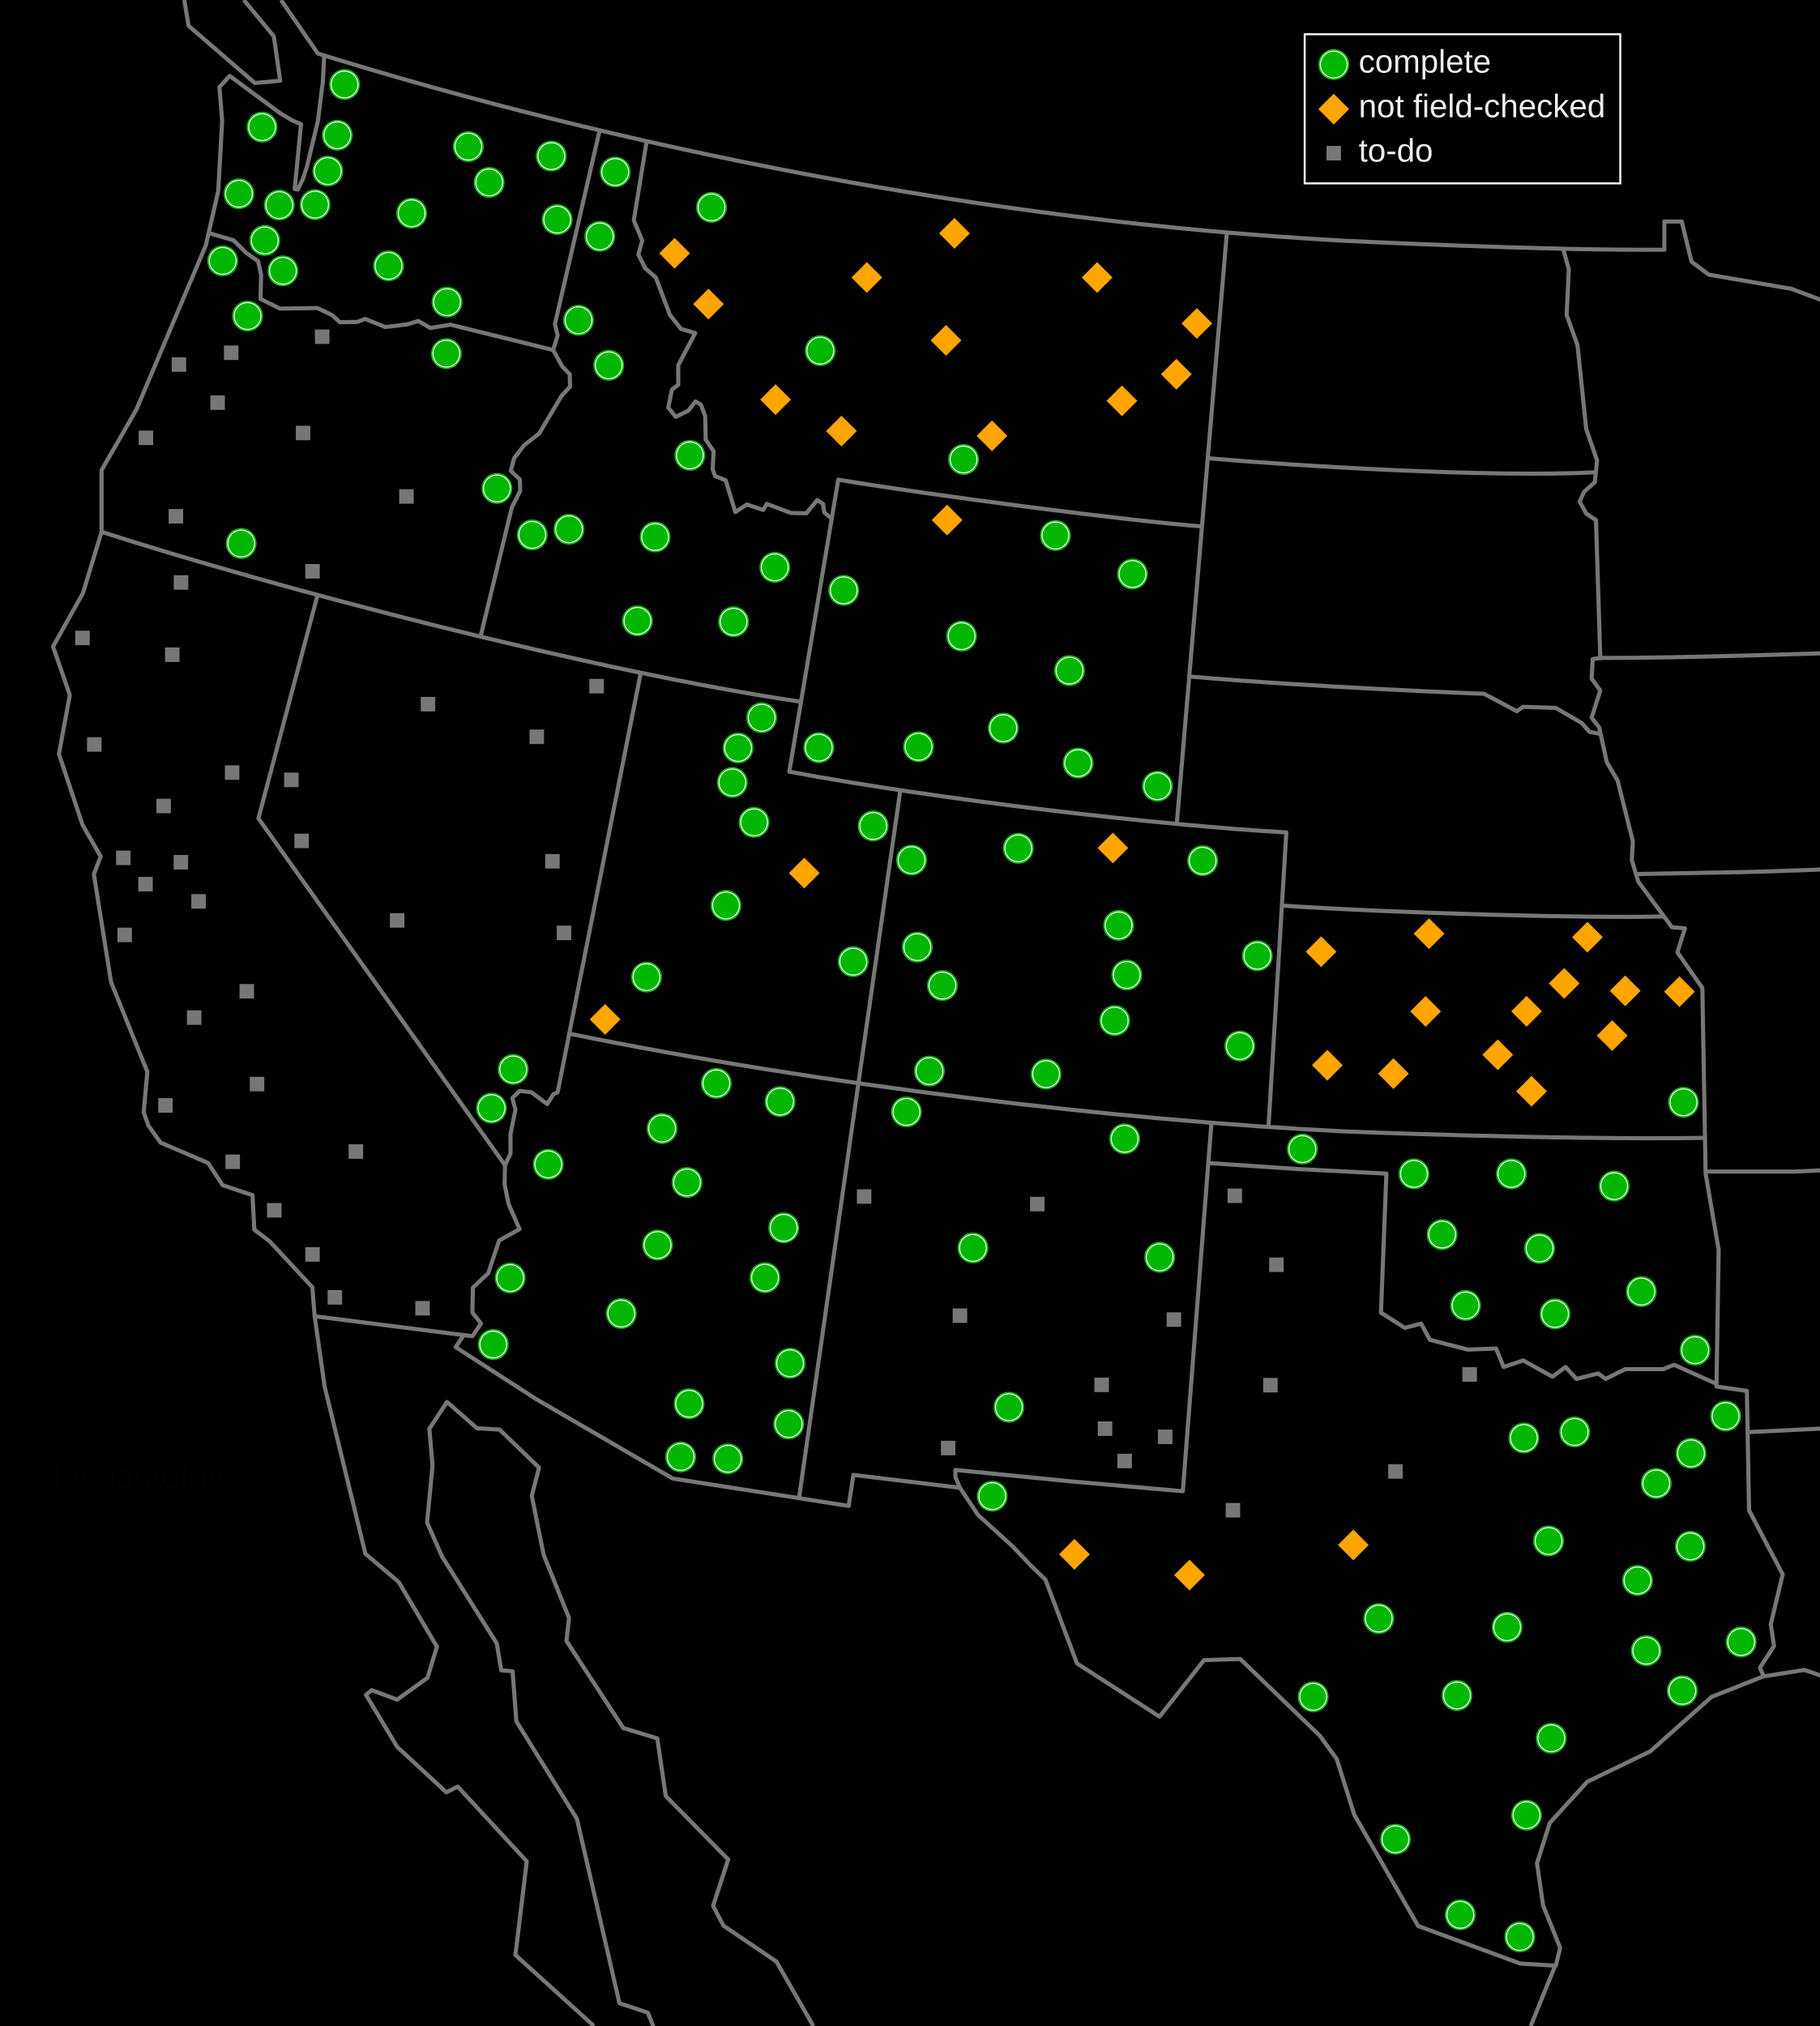
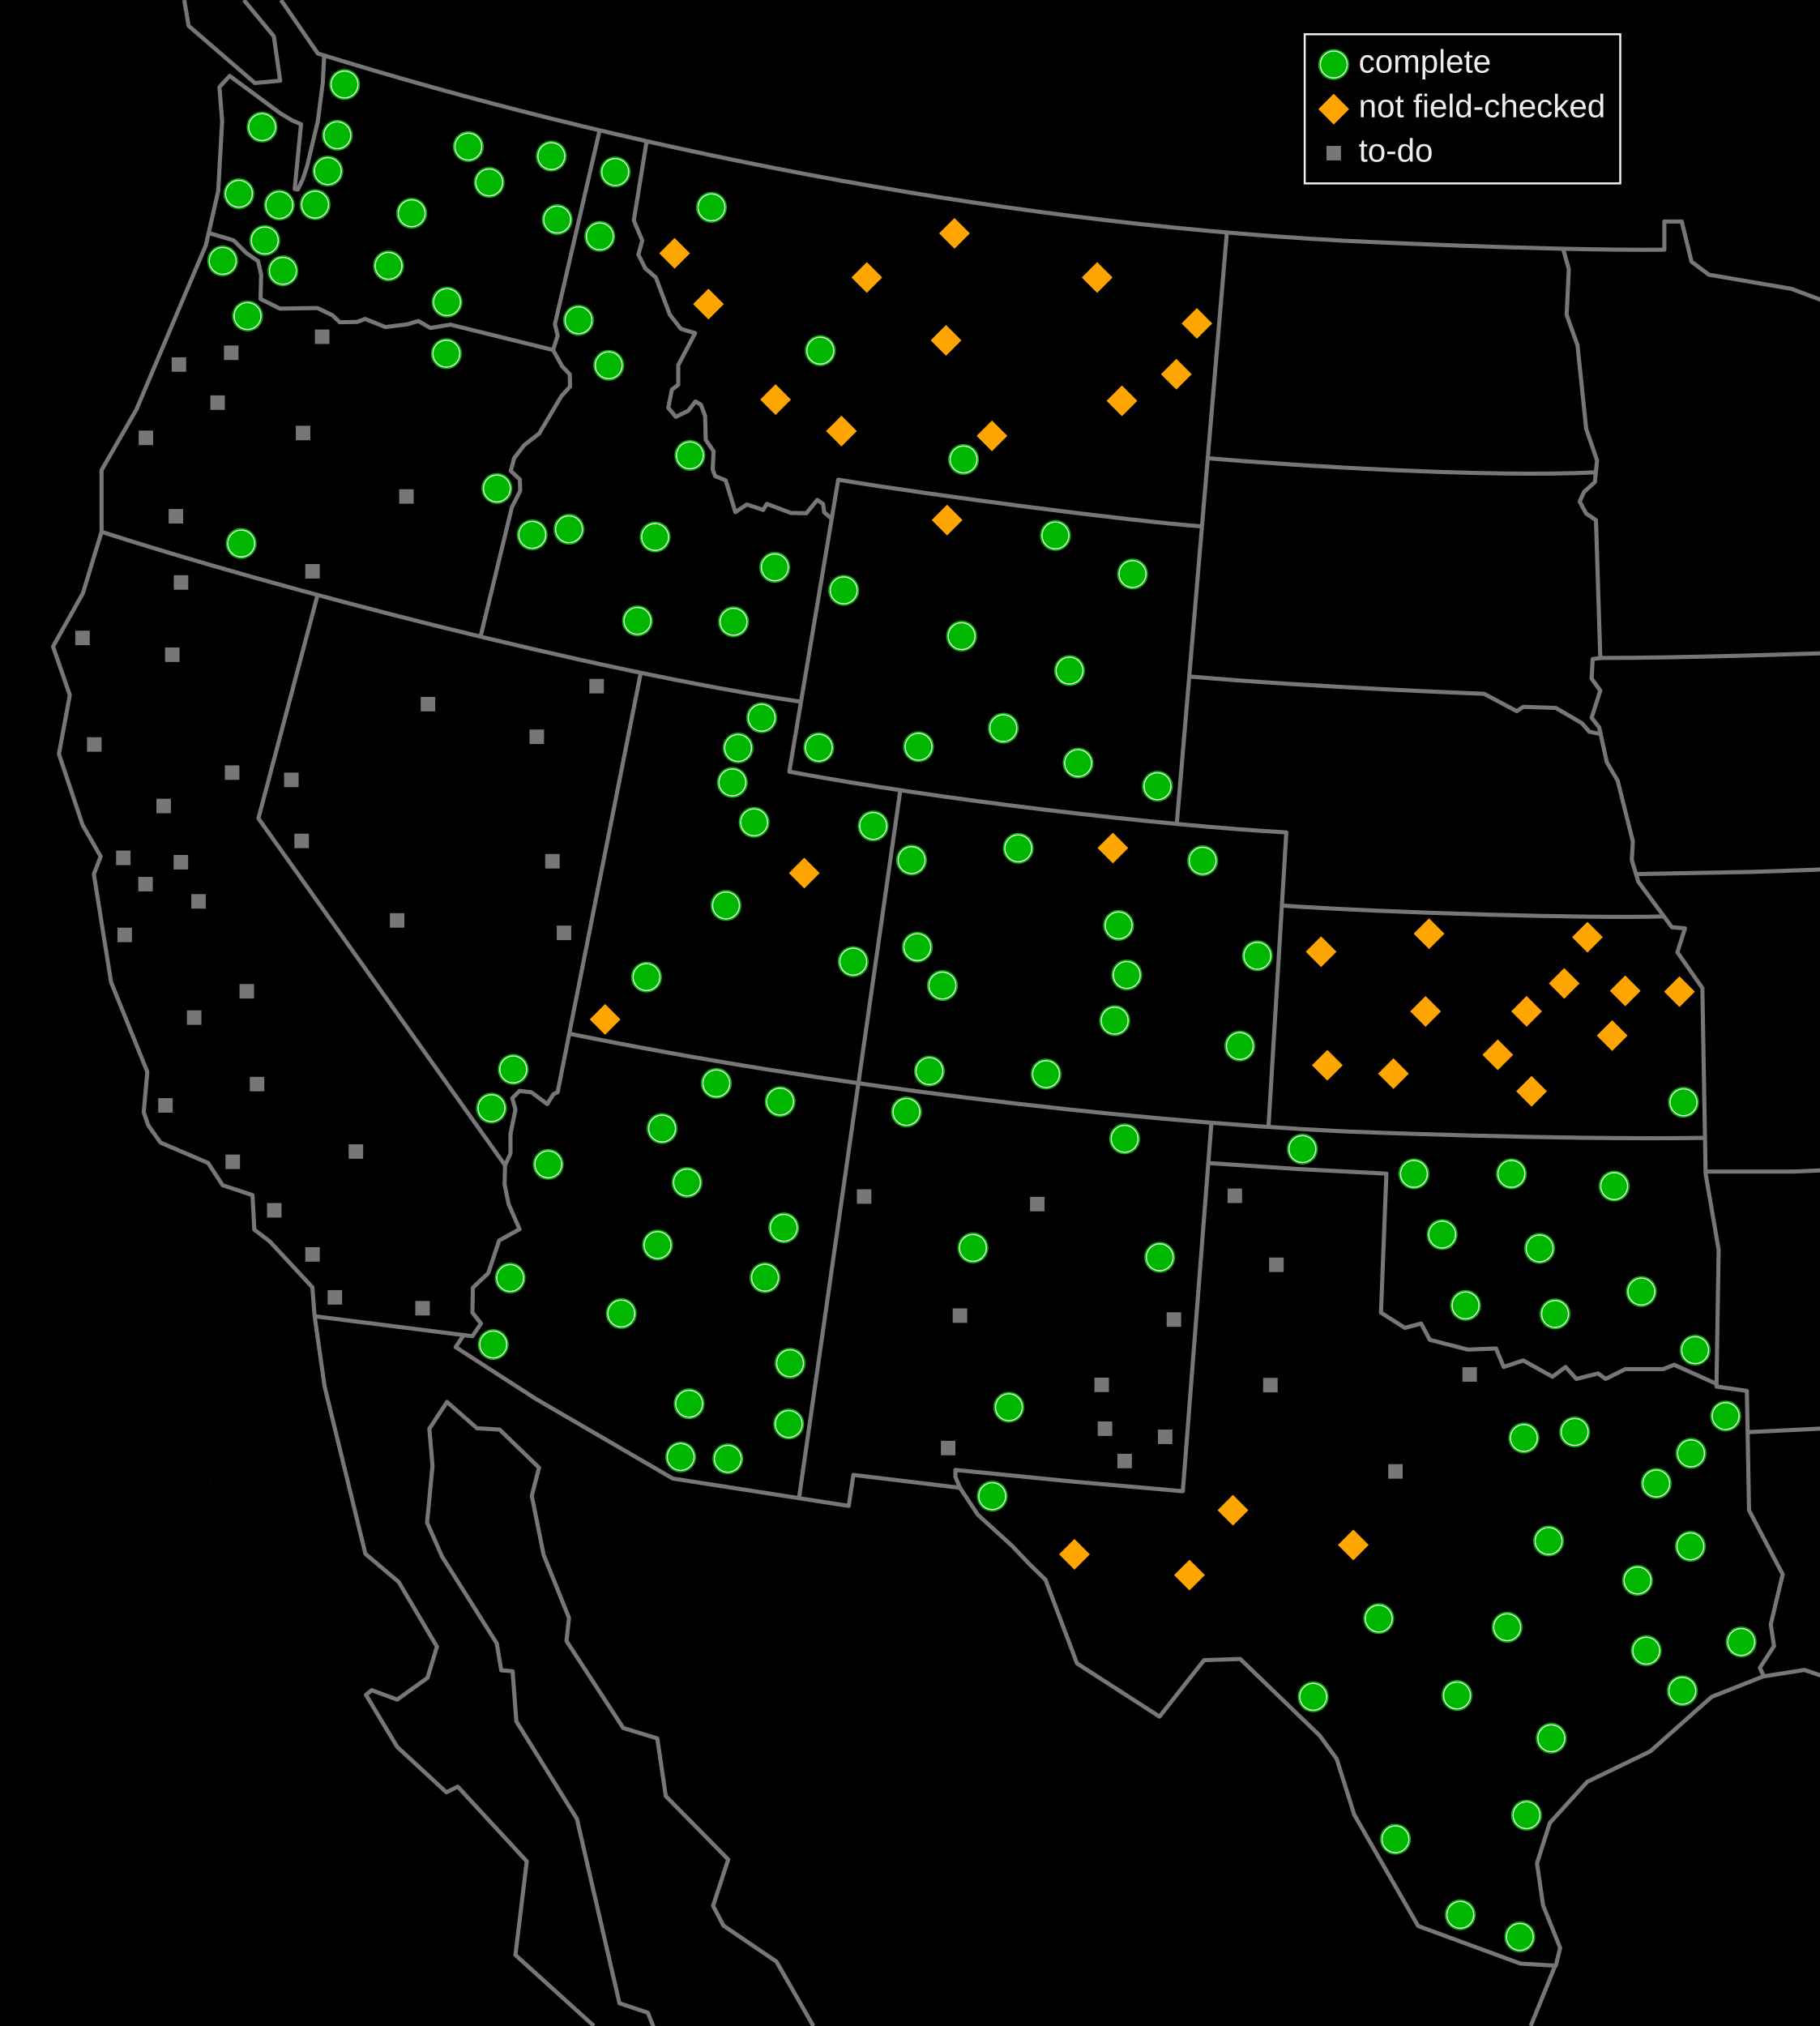
<svg xmlns="http://www.w3.org/2000/svg" xmlns:xlink="http://www.w3.org/1999/xlink" version="1.1" x="0px" y="0px" width="501.68px" height="558.55px" viewBox="0 0 501.68 558.55" xml:space="preserve">
  <symbol id="all" viewBox="-4.25 -4.25 8.5 8.5">
    <path style="fill:#00B700;" d="M4.25,0c0-2.35-1.9-4.25-4.25-4.25c-2.35,0-4.25,1.9-4.25,4.25S-2.35,4.25,0,4.25C2.35,4.25,4.25,2.35,4.25,0z" />
    <path style="fill:none;stroke:#FFFFFF;stroke-width:0.283;stroke-miterlimit:10;" d="M3.69,0c0-2.04-1.65-3.69-3.69-3.69S-3.68-2.04-3.68,0S-2.04,3.69,0,3.69S3.69,2.04,3.69,0z" />
  </symbol>
  <symbol id="cleanup" viewBox="-4.25 -4.25 8.5 8.5">
    <rect x="-3" y="-3" width="6" height="6" transform="rotate(45)" style="fill:orange" />
  </symbol>
  <symbol id="open" viewBox="-4.25 -4.25 8.5 8.5">
    <rect x="-2" y="-2" width="4" height="4" style="fill:#777" />
  </symbol>
  <symbol id="TODO" viewBox="-4.25 -4.25 8.5 8.5">
    <rect x="-2" y="-2" width="4" height="4" style="fill:red" />
  </symbol>
  <g id="map">
    <rect width="597.74" height="558.55" />
    <text id="made_by_nautofon" transform="matrix(1 0 0 1 15.00 410.00)" style="font-family:'ArialMT','Arial',sans-serif;fill:#020202;font-size:9px;">by nautofon</text>
    <path style="fill:none;stroke:#777777;stroke-width:1.134;stroke-linejoin:round;stroke-miterlimit:10;" d="M77.47,0l10.16,14.75c81.55,25.39,184,46.31,282.83,51.61 0 0 55.799 2.787 88.427 2.487v-7.783h4.789l2.694 11.076 4.789 3.592 22.75 3.891 14.368 5.388 10.178-2.993 17.362 4.49-13.47 7.184-18.858 18.559 0.299 2.395" />
    <line style="fill:none;stroke:#777777;stroke-width:1.134;stroke-linejoin:round;stroke-miterlimit:10;" x1="338.27" y1="64.1" x2="324.45" y2="227.16" />
    <polyline style="fill:none;stroke:#777777;stroke-width:1.134;stroke-linejoin:round;stroke-miterlimit:10;" points="87.56,164.04 71.25,225.62 139.25,321.25" />
    <polyline style="fill:none;stroke:#777777;stroke-width:1.134;stroke-linejoin:round;stroke-miterlimit:10;" points="176.67,185.49 153.75,301.12 152.62,301.62 150.88,304.38 146.5,301.12 143.25,300.75 141.25,302.75 142.12,305.88 140.75,312.62 140.75,318 139.25,321.25 139.12,326.5 140.25,332 143.25,338.88 137.62,342 134.62,351 130.38,355 130.25,361.88 132.62,364.88 130.25,368.38 86.75,362.88" />
    <polyline style="fill:none;stroke:#777777;stroke-width:1.134;stroke-linejoin:round;stroke-miterlimit:10;" points="50.81,0 52,7.12 70.25,22.88 77.25,22.25 75.5,10 67.22,0" />
    <path style="fill:none;stroke:#777777;stroke-width:1.134;stroke-linejoin:round;stroke-miterlimit:10;" d="m89.39 15.3-0.39 7.45-1.38 10.75-3 12.5-1.12 3.38-1.38 2.87-0.87-0.13 1.75-17.87-2.5-1.08-3.21-1.92-13.96-10.33-2.83 3.08 0.75 9.33-1.08 19.34-3.42 14.95-19.13 45.26-9.62 16.74v17l-5.12 16.88-8.26 14.75 4.63 13.37-3 16.26 6.5 19.5 5 8.74-1.87 4.88 4.74 29.75 10 24.75-1 11.12 1.26 3.63 3.37 4.75 13.13 5.62 4 6.13 8.24 2.75 0.5 9.5 4.26 3.25 11.74 12.63 0.63 8 2.75 19.37 11.25 46.13 9.177 7.754 10.54 17.833-2.607 8.605-8.344 5.997-7.04-2.607-1.565 1.304 8.605 14.341 13.559 12.516 3.129-1.565 19.035 20.599-3.129 25.814 21.642 19.574" />
    <path style="fill:none;stroke:#777777;stroke-width:1.134;stroke-linejoin:round;stroke-miterlimit:10;" d="m180.18 558.79-1.565-3.911-7.822-2.607-11.734-50.846-16.688-26.857-1.043-13.82-3.129-0.261-1.228-7.413-15.09-23.953-4.13-9.37 1.5-15.63-0.87-10.24 4.87-7.38 8.25 7.25 6.25 0.37 10.87 10.5-2 7.76 3.26 16.24 6.997 17.413-0.687 6.37 15.645 23.989 9.387 2.868 2.347 15.906 17.21 17.47-4.172 12.777 2.868 5.476 14.602 9.909 10.169 17.749" />
    <path style="fill:none;stroke:#777777;stroke-width:1.134;stroke-linejoin:round;stroke-miterlimit:10;" d="m127.87 368.07-2.25 3.31 22.26 14.37 37.62 21.87 48.5 7.55 1.29-8.55 29.38 3.55 4.95 7.45 9.5 8.63 4.68 4.93 4.464 4.358 8.681 23.049 22.75 14.668 12.273-15.566 9.989-0.323 21.93 21.149 4.666 6.405 4.83 15.362 17.624 30.7 28.183 10.36 9.765 0.577 1.202-4.926-4.701-11.674-1.683-11.626 3.523-11.123 10.338-11.353 17.362-8.382 16.902-15.012 14.229-5.642 11.375-1.796 13.171 4.49 14.967-3.592 14.368 10.477 12.872-0.299 6.585-4.191 6.885 2.395 2.694-2.993-3.891-3.592-0.299-8.082-2.993-5.388 6.885-4.191 13.47-2.395 15.53 0.898" />
    <line style="fill:none;stroke:#777777;stroke-width:1.134;stroke-linejoin:round;stroke-miterlimit:10;" x1="248.23" y1="217.87" x2="220.3" y2="413.04" />
    <path style="fill:none;stroke:#777777;stroke-width:1.134;stroke-linejoin:round;stroke-miterlimit:10;" d="M28,146.62c47.23,15.27,136.03,38.56,192.86,46.85" />
    <path style="fill:none;stroke:#777777;stroke-width:1.134;stroke-linejoin:round;stroke-miterlimit:10;" d="M156.95 284.97c69.54 14.18 151.01 23.87 213.51 26.94 0 0 58.194 2.396 99.503 1.797" />
    <path style="fill:none;stroke:#777777;stroke-width:1.134;stroke-linejoin:round;stroke-miterlimit:10;" d="M331.36,145.12c-18.79-1.34-74.68-8.56-100.24-12.88l-13.5,80.5c41,7.71,102.37,14.82,137.04,16.75l-4.92,81.2" />
    <polyline style="fill:none;stroke:#777777;stroke-width:1.134;stroke-linejoin:round;stroke-miterlimit:10;" points="334.01,309.54 326.12,411.12 295.42,408.42 263.42,405.25 263.42,407.17 264.67,410.17" />
    <path style="fill:none;stroke:#777777;stroke-width:1.134;stroke-linejoin:round;stroke-miterlimit:10;" d="m333.16 320.64 24.461 1.643 24.63 1.276-1.497 38.332 6.585 4.191 4.49-1.197 2.395 4.49 10.477 2.694 7.783-0.299 2.095 5.089 5.388-1.796 8.082 4.49 3.592-2.694 2.993 3.293 5.987-1.497 2.095 1.497 5.388-2.694h10.477l2.993-1.197 11.974 5.388" />
    <path style="fill:none;stroke:#777777;stroke-width:1.134;stroke-linejoin:round;stroke-miterlimit:10;" d="m353.22 249.65c31.131 2.095 85.611 3.592 105.67 2.993" />
    <path style="fill:none;stroke:#777777;stroke-width:1.134;stroke-linejoin:round;stroke-miterlimit:10;" d="m327.78 186.49c34.125 2.993 81.42 4.789 81.42 4.789l8.98 4.789 1.796-1.197 8.98 0.299 7.184 4.191 2.095 2.395 2.993 0.599" />
    <path style="fill:none;stroke:#777777;stroke-width:1.134;stroke-linejoin:round;stroke-miterlimit:10;" d="m332.87 126.32c24.246 2.095 77.529 5.388 107.16 3.891" />
    <polyline style="fill:none;stroke:#777777;stroke-width:1.134;stroke-linejoin:round;stroke-miterlimit:10;" points="165.33,35.93 153,89.38 153.75,92.5 152.5,96.5 155,101 157.08,103.17 157.17,106.58 154.75,109.25 148.67,119.5 144.5,122.75 141.75,126.33 140.83,129.83 143.33,132.17 143.42,135.33 141.12,139.88 132.49,175.53" />
    <polyline style="fill:none;stroke:#777777;stroke-width:1.134;stroke-linejoin:round;stroke-miterlimit:10;" points="178.29,38.93 174.75,60.75 177.08,66.33 176,70.17 177.92,74 180.83,76.5 184.67,86.75 187.75,90.67 191.67,91.83 187,100.67 187,106.08 185.25,107.42 184.25,112.42 186.33,114.92 189.75,113.25 191.75,110.67 193.25,111.58 194.42,114.67 194.58,121.25 196.75,124.42 196.5,129.42 197.17,131.25 200.08,132.42 202.75,141.17 205.92,139.08 210.42,140.58 211.42,138.92 218.08,141.42 222.33,141.5 225.33,137.83 226.92,138.92 227.25,141.25 229.32,143.01" />
    <polyline style="fill:none;stroke:#777777;stroke-width:1.134;stroke-linejoin:round;stroke-miterlimit:10;" points="57.53,64.23 64.38,66.25 67.92,69.75 71.17,72 72,75.75 71.83,82.42 77.17,85.08 87.5,84.92 91.67,86.92 93.67,88.83 98.5,88.75 100.67,87.92 106.25,90.17 112.25,89.42 115.33,88.5 118.67,90.42 124.17,89.5 152.5,96.5" />
    <path style="fill:none;stroke:#777777;stroke-width:1.134;stroke-linejoin:round;stroke-miterlimit:10;" d="m431.05 68.847 1.497 5.388-0.599 12.572 2.993 8.382 2.395 23.049 2.993 8.681-0.599 5.987-2.993 2.694-1.197 2.694 1.796 3.293 2.694 1.796 1.197 38.016-2.095 0.299-0.299 5.388 2.395 3.293-2.395 7.484 2.095 2.694 2.095 9.579 2.993 5.089 4.191 16.763-0.299 5.089 1.796 5.987 9.28 12.572 3.592 0.299-2.095 6.585 6.885 9.878 0.898 51.187 3.592 20.954-0.599 37.717 8.382 1.197 0.599 32.927 9.28 17.661-3.293 13.77 0.898 5.987-3.891 5.987 1.197 2.694" />
    <path style="fill:none;stroke:#777777;stroke-width:1.134;stroke-linejoin:round;stroke-miterlimit:10;" d="m440.93 181.4c24.246 0 58.371-1.197 76.93-1.796" />
    <path style="fill:none;stroke:#777777;stroke-width:1.134;stroke-linejoin:round;stroke-miterlimit:10;" d="m451.1 240.97 32.029-0.599 17.661-0.599 12.273-0.898 5.089 4.789" />
    <path style="fill:none;stroke:#777777;stroke-width:1.134;stroke-linejoin:round;stroke-miterlimit:10;" d="m470.56 322.99h24.246l32.329-1.497 17.062 0.299 1.796 2.694-4.789 5.987 10.776-0.299" />
    <path style="fill:none;stroke:#777777;stroke-width:1.134;stroke-linejoin:round;stroke-miterlimit:10;" d="m481.94 394.83 48.792-2.395" />
    <path style="fill:none;stroke:#777777;stroke-width:1.134;stroke-linejoin:round;stroke-miterlimit:10;" d="m428.87 541.7-6.822 16.841" />
  </g>
  <g id="legend" transform="translate(55)">
    <rect x="304.73" y="9.44" style="stroke:#EEEEEE;stroke-width:0.567;stroke-miterlimit:10;" width="87" height="41.12" />
    <text transform="matrix(1 0 0 1 319.5923 44.5608)" style="fill:#EEEEEE; font-family:'ArialMT','Arial',sans-serif; font-size:9px;">to-do</text>
    <use xlink:href="#open" width="8.5" height="8.5" id="legend-unkown_1_" x="-4.25" y="-4.25" transform="matrix(1 0 0 -1 312.729 42.2266)" style="overflow:visible;" />
    <text transform="matrix(1 0 0 1 319.5923 32.3207)" style="fill:#EEEEEE; font-family:'ArialMT','Arial',sans-serif; font-size:9px;">not field-checked</text>
    <use xlink:href="#cleanup" width="8.5" height="8.5" id="legend-some_1_" x="-4.25" y="-4.25" transform="matrix(1 0 0 -1 312.729 30.0874)" style="overflow:visible;" />
    <text transform="matrix(1 0 0 1 319.5933 20.0199)" style="fill:#EEEEEE; font-family:'ArialMT','Arial',sans-serif; font-size:9px;">complete</text>
    <use xlink:href="#all" width="8.5" height="8.5" id="legend-all_1_" x="-4.25" y="-4.25" transform="matrix(1 0 0 -1 312.729 17.7852)" style="overflow:visible;" />
  </g>
  <g id="data">
    <g id="AZ">
      <use xlink:href="#all" width="8.5" height="8.5" id="camp_verde" x="-4.25" y="-4.25" transform="matrix(1 0 0 -1 181.292 343.25)" style="overflow:visible;" />
      <use xlink:href="#all" width="8.5" height="8.5" id="clifton" x="-4.25" y="-4.25" transform="matrix(1 0 0 -1 217.8335 375.834)" style="overflow:visible;" />
      <use xlink:href="#all" width="8.5" height="8.5" id="ehrenberg" x="-4.25" y="-4.25" transform="matrix(1 0 0 -1 140.6665 352.334)" style="overflow:visible;" />
      <use xlink:href="#all" width="8.5" height="8.5" id="flagstaff" x="-4.25" y="-4.25" transform="matrix(1 0 0 -1 189.417 326)" style="overflow:visible;" />
      <use xlink:href="#all" width="8.5" height="8.5" id="g_canyon_vlg" x="-4.25" y="-4.25" transform="matrix(1 0 0 -1 182.542 311.125)" style="overflow:visible;" />
      <use xlink:href="#all" width="8.5" height="8.5" id="holbrook" x="-4.25" y="-4.25" transform="matrix(1 0 0 -1 216.084 338.5)" style="overflow:visible;" />
      <use xlink:href="#all" width="8.5" height="8.5" id="kayenta" x="-4.25" y="-4.25" transform="matrix(1 0 0 -1 215.0835 303.708)" style="overflow:visible;" />
      <use xlink:href="#all" width="8.5" height="8.5" id="kingman" x="-4.25" y="-4.25" transform="matrix(1 0 0 -1 151.167 321)" style="overflow:visible;" />
      <use xlink:href="#all" width="8.5" height="8.5" id="nogales" x="-4.25" y="-4.25" transform="matrix(1 0 0 -1 187.6665 401.667)" style="overflow:visible;" />
      <use xlink:href="#all" width="8.5" height="8.5" id="page" x="-4.25" y="-4.25" transform="matrix(1 0 0 -1 197.5005 298.667)" style="overflow:visible;" />
      <use xlink:href="#all" width="8.5" height="8.5" id="phoenix" x="-4.25" y="-4.25" transform="matrix(1 0 0 -1 171.292 362.125)" style="overflow:visible;" />
      <use xlink:href="#all" width="8.5" height="8.5" id="san_simon" x="-4.25" y="-4.25" transform="matrix(1 0 0 -1 217.4585 392.583)" style="overflow:visible;" />
      <use xlink:href="#all" width="8.5" height="8.5" id="show_low" x="-4.25" y="-4.25" transform="matrix(1 0 0 -1 210.917 352.25)" style="overflow:visible;" />
      <use xlink:href="#all" width="8.5" height="8.5" id="sierra_vista" x="-4.25" y="-4.25" transform="matrix(1 0 0 -1 200.6665 402.167)" style="overflow:visible;" />
      <use xlink:href="#all" width="8.5" height="8.5" id="tucson" x="-4.25" y="-4.25" transform="matrix(1 0 0 -1 190 387)" style="overflow:visible;" />
      <use xlink:href="#all" width="8.5" height="8.5" id="yuma" x="-4.25" y="-4.25" transform="matrix(1 0 0 -1 136 370.667)" style="overflow:visible;" />
    </g>
    <g id="CA">
      <use xlink:href="#open" width="8.5" height="8.5" id="bakersfield" x="-4.25" y="-4.25" transform="matrix(1 0 0 -1 70.875 298.874)" style="overflow:visible;" />
      <use xlink:href="#open" width="8.5" height="8.5" id="barstow" x="-4.25" y="-4.25" transform="matrix(1 0 0 -1 98.125 317.458)" style="overflow:visible;" />
      <use xlink:href="#open" width="8.5" height="8.5" id="carlsbad" x="-4.25" y="-4.25" transform="matrix(1 0 0 -1 86.1655 345.834)" style="overflow:visible;" />
      <use xlink:href="#open" width="8.5" height="8.5" id="el_centro" x="-4.25" y="-4.25" transform="matrix(1 0 0 -1 116.499 360.668)" style="overflow:visible;" />
      <use xlink:href="#open" width="8.5" height="8.5" id="eureka" x="-4.25" y="-4.25" transform="matrix(1 0 0 -1 22.7495 175.875)" style="overflow:visible;" />
      <use xlink:href="#open" width="8.5" height="8.5" id="fresno" x="-4.25" y="-4.25" transform="matrix(1 0 0 -1 68.042 273.2905)" style="overflow:visible;" />
      <use xlink:href="#open" width="8.5" height="8.5" id="hilt" x="-4.25" y="-4.25" transform="matrix(1 0 0 -1 49.9165 160.5835)" style="overflow:visible;" />
      <use xlink:href="#open" width="8.5" height="8.5" id="huron" x="-4.25" y="-4.25" transform="matrix(1 0 0 -1 53.542 280.5405)" style="overflow:visible;" />
      <use xlink:href="#open" width="8.5" height="8.5" id="los_angeles" x="-4.25" y="-4.25" transform="matrix(1 0 0 -1 75.6235 333.668)" style="overflow:visible;" />
      <use xlink:href="#open" width="8.5" height="8.5" id="oakdale" x="-4.25" y="-4.25" transform="matrix(1 0 0 -1 54.7495 248.5)" style="overflow:visible;" />
      <use xlink:href="#open" width="8.5" height="8.5" id="oakland" x="-4.25" y="-4.25" transform="matrix(1 0 0 -1 40.1245 243.75)" style="overflow:visible;" />
      <use xlink:href="#open" width="8.5" height="8.5" id="oxnard" x="-4.25" y="-4.25" transform="matrix(1 0 0 -1 64.1675 320.292)" style="overflow:visible;" />
      <use xlink:href="#open" width="8.5" height="8.5" id="redding" x="-4.25" y="-4.25" transform="matrix(1 0 0 -1 47.4995 180.5)" style="overflow:visible;" />
      <use xlink:href="#open" width="8.5" height="8.5" id="sacramento" x="-4.25" y="-4.25" transform="matrix(1 0 0 -1 45.124 222.2095)" style="overflow:visible;" />
      <use xlink:href="#open" width="8.5" height="8.5" id="san_diego" x="-4.25" y="-4.25" transform="matrix(1 0 0 -1 92.3325 357.668)" style="overflow:visible;" />
      <use xlink:href="#open" width="8.5" height="8.5" id="san_francisc" x="-4.25" y="-4.25" transform="matrix(1 0 0 -1 33.9995 236.5)" style="overflow:visible;" />
      <use xlink:href="#open" width="8.5" height="8.5" id="santa_cruz" x="-4.25" y="-4.25" transform="matrix(1 0 0 -1 34.3745 257.75)" style="overflow:visible;" />
      <use xlink:href="#open" width="8.5" height="8.5" id="santa_maria" x="-4.25" y="-4.25" transform="matrix(1 0 0 -1 45.6245 304.75)" style="overflow:visible;" />
      <use xlink:href="#open" width="8.5" height="8.5" id="stockton" x="-4.25" y="-4.25" transform="matrix(1 0 0 -1 49.874 237.7095)" style="overflow:visible;" />
      <use xlink:href="#open" width="8.5" height="8.5" id="truckee" x="-4.25" y="-4.25" transform="matrix(1 0 0 -1 63.9995 213)" style="overflow:visible;" />
      <use xlink:href="#open" width="8.5" height="8.5" id="ukiah" x="-4.25" y="-4.25" transform="matrix(1 0 0 -1 25.9995 205.25)" style="overflow:visible;" />
    </g>
    <g id="CO">
      <use xlink:href="#all" width="8.5" height="8.5" id="alamosa" x="-4.25" y="-4.25" transform="matrix(1 0 0 -1 288.4165 296.1221)" style="overflow:visible;" />
      <use xlink:href="#all" width="8.5" height="8.5" id="burlington" x="-4.25" y="-4.25" transform="matrix(1 0 0 -1 346.667 263.4971)" style="overflow:visible;" />
      <use xlink:href="#all" width="8.5" height="8.5" id="colorado_spr" x="-4.25" y="-4.25" transform="matrix(1 0 0 -1 310.6665 268.7886)" style="overflow:visible;" />
      <use xlink:href="#all" width="8.5" height="8.5" id="denver" x="-4.25" y="-4.25" transform="matrix(1 0 0 -1 308.4165 255.1221)" style="overflow:visible;" />
      <use xlink:href="#all" width="8.5" height="8.5" id="durango" x="-4.25" y="-4.25" transform="matrix(1 0 0 -1 256.25 295.2886)" style="overflow:visible;" />
      <use xlink:href="#cleanup" width="8.5" height="8.5" id="fort_collins" x="-4.25" y="-4.25" transform="matrix(1 0 0 -1 306.833 233.7886)" style="overflow:visible;" />
      <use xlink:href="#all" width="8.5" height="8.5" id="grand_juncti" x="-4.25" y="-4.25" transform="matrix(1 0 0 -1 252.916 261.1221)" style="overflow:visible;" />
      <use xlink:href="#all" width="8.5" height="8.5" id="lamar" x="-4.25" y="-4.25" transform="matrix(1 0 0 -1 341.833 288.3721)" style="overflow:visible;" />
      <use xlink:href="#all" width="8.5" height="8.5" id="montrose" x="-4.25" y="-4.25" transform="matrix(1 0 0 -1 259.833 271.7051)" style="overflow:visible;" />
      <use xlink:href="#all" width="8.5" height="8.5" id="pueblo" x="-4.25" y="-4.25" transform="matrix(1 0 0 -1 307.333 281.3721)" style="overflow:visible;" />
      <use xlink:href="#all" width="8.5" height="8.5" id="rangely" x="-4.25" y="-4.25" transform="matrix(1 0 0 -1 251.333 237.1221)" style="overflow:visible;" />
      <use xlink:href="#all" width="8.5" height="8.5" id="steamboat_sp" x="-4.25" y="-4.25" transform="matrix(1 0 0 -1 280.7495 233.8721)" style="overflow:visible;" />
      <use xlink:href="#all" width="8.5" height="8.5" id="sterling" x="-4.25" y="-4.25" transform="matrix(1 0 0 -1 331.583 237.2886)" style="overflow:visible;" />
    </g>
    <g id="ID">
      <use xlink:href="#all" width="8.5" height="8.5" id="boise" x="-4.25" y="-4.25" transform="matrix(1 0 0 -1 156.8745 145.9141)" style="overflow:visible;" />
      <use xlink:href="#all" width="8.5" height="8.5" id="coeur_dalene" x="-4.25" y="-4.25" transform="matrix(1 0 0 -1 165.3745 65.1641)" style="overflow:visible;" />
      <use xlink:href="#all" width="8.5" height="8.5" id="grangeville" x="-4.25" y="-4.25" transform="matrix(1 0 0 -1 167.833 100.7056)" style="overflow:visible;" />
      <use xlink:href="#all" width="8.5" height="8.5" id="idaho_falls" x="-4.25" y="-4.25" transform="matrix(1 0 0 -1 213.6245 156.4141)" style="overflow:visible;" />
      <use xlink:href="#all" width="8.5" height="8.5" id="ketchum" x="-4.25" y="-4.25" transform="matrix(1 0 0 -1 180.6245 148.0391)" style="overflow:visible;" />
      <use xlink:href="#all" width="8.5" height="8.5" id="lewiston" x="-4.25" y="-4.25" transform="matrix(1 0 0 -1 159.4995 88.2891)" style="overflow:visible;" />
      <use xlink:href="#all" width="8.5" height="8.5" id="nampa" x="-4.25" y="-4.25" transform="matrix(1 0 0 -1 146.7495 147.4556)" style="overflow:visible;" />
      <use xlink:href="#all" width="8.5" height="8.5" id="pocatello" x="-4.25" y="-4.25" transform="matrix(1 0 0 -1 202.2495 171.4141)" style="overflow:visible;" />
      <use xlink:href="#all" width="8.5" height="8.5" id="salmon" x="-4.25" y="-4.25" transform="matrix(1 0 0 -1 190.2075 125.5391)" style="overflow:visible;" />
      <use xlink:href="#all" width="8.5" height="8.5" id="sandpoint" x="-4.25" y="-4.25" transform="matrix(1 0 0 -1 169.6245 47.4141)" style="overflow:visible;" />
      <use xlink:href="#all" width="8.5" height="8.5" id="twin_falls" x="-4.25" y="-4.25" transform="matrix(1 0 0 -1 175.7495 171.1641)" style="overflow:visible;" />
    </g>
    <g id="KS">
      <use xlink:href="#cleanup" width="8.5" height="8.5" id="colby" transform="translate(360 258.13)" />
      <use xlink:href="#cleanup" width="8.5" height="8.5" id="dodge_city" transform="translate(379.94 291.74)" />
      <use xlink:href="#cleanup" width="8.5" height="8.5" id="emporia" transform="translate(440.25 281.26)" />
      <use xlink:href="#cleanup" width="8.5" height="8.5" id="garden_city" transform="translate(361.72 289.43)" />
      <use xlink:href="#cleanup" width="8.5" height="8.5" id="hays" transform="translate(388.8 274.59)" />
      <use xlink:href="#cleanup" width="8.5" height="8.5" id="hutchinson" transform="translate(408.71 286.55)" />
      <use xlink:href="#cleanup" width="8.5" height="8.5" id="junction_cit" transform="translate(427.03 266.87)" />
      <use xlink:href="#cleanup" width="8.5" height="8.5" id="kansas_city" transform="translate(458.8 269.14)" />
      <use xlink:href="#cleanup" width="8.5" height="8.5" id="marysville" transform="translate(433.43 254.13)" />
      <use xlink:href="#cleanup" width="8.5" height="8.5" id="phillipsburg" transform="translate(389.76 253.16)" />
      <use xlink:href="#all" width="8.5" height="8.5" id="pittsburg" transform="translate(459.91 299.64)" />
      <use xlink:href="#cleanup" width="8.5" height="8.5" id="salina_ks" transform="translate(416.65 274.57)" />
      <use xlink:href="#cleanup" width="8.5" height="8.5" id="topeka" transform="translate(443.85 268.92)" />
      <use xlink:href="#cleanup" width="8.5" height="8.5" id="wichita" transform="translate(418.02 296.61)" />
    </g>
    <g id="MT">
      <use xlink:href="#cleanup" width="8.5" height="8.5" id="billings" x="-4.25" y="-4.25" transform="matrix(1 0 0 -1 273.4985 120.168)" style="overflow:visible;" />
      <use xlink:href="#cleanup" width="8.5" height="8.5" id="bozeman" x="-4.25" y="-4.25" transform="matrix(1 0 0 -1 231.998 118.8345)" style="overflow:visible;" />
      <use xlink:href="#cleanup" width="8.5" height="8.5" id="butte" x="-4.25" y="-4.25" transform="matrix(1 0 0 -1 213.8315 110.168)" style="overflow:visible;" />
      <use xlink:href="#cleanup" width="8.5" height="8.5" id="glasgow_mt" x="-4.25" y="-4.25" transform="matrix(1 0 0 -1 302.4985 76.501)" style="overflow:visible;" />
      <use xlink:href="#cleanup" width="8.5" height="8.5" id="glendive" x="-4.25" y="-4.25" transform="matrix(1 0 0 -1 324.332 103.168)" style="overflow:visible;" />
      <use xlink:href="#cleanup" width="8.5" height="8.5" id="great_falls" x="-4.25" y="-4.25" transform="matrix(1 0 0 -1 238.9985 76.5015)" style="overflow:visible;" />
      <use xlink:href="#cleanup" width="8.5" height="8.5" id="havre" x="-4.25" y="-4.25" transform="matrix(1 0 0 -1 263.165 64.3345)" style="overflow:visible;" />
      <use xlink:href="#all" width="8.5" height="8.5" id="helena" x="-4.25" y="-4.25" transform="matrix(1 0 0 -1 226.1655 96.668)" style="overflow:visible;" />
      <use xlink:href="#all" width="8.5" height="8.5" id="kalispell" x="-4.25" y="-4.25" transform="matrix(1 0 0 -1 196.165 57.168)" style="overflow:visible;" />
      <use xlink:href="#all" width="8.5" height="8.5" id="laurel" x="-4.25" y="-4.25" transform="matrix(1 0 0 -1 265.665 126.6675)" style="overflow:visible;" />
      <use xlink:href="#cleanup" width="8.5" height="8.5" id="lewistown" x="-4.25" y="-4.25" transform="matrix(1 0 0 -1 260.832 93.835)" style="overflow:visible;" />
      <use xlink:href="#cleanup" width="8.5" height="8.5" id="miles_city" x="-4.25" y="-4.25" transform="matrix(1 0 0 -1 309.332 110.502)" style="overflow:visible;" />
      <use xlink:href="#cleanup" width="8.5" height="8.5" id="missoula" x="-4.25" y="-4.25" transform="matrix(1 0 0 -1 195.332 83.8345)" style="overflow:visible;" />
      <use xlink:href="#cleanup" width="8.5" height="8.5" id="sidney" x="-4.25" y="-4.25" transform="matrix(1 0 0 -1 329.998 89.1675)" style="overflow:visible;" />
      <use xlink:href="#cleanup" width="8.5" height="8.5" id="thompson_f" x="-4.25" y="-4.25" transform="matrix(1 0 0 -1 185.9985 69.8345)" style="overflow:visible;" />
    </g>
    <g id="NM">
      <use xlink:href="#all" width="8.5" height="8.5" id="alamogordo" x="-4.25" y="-4.25" transform="matrix(1 0 0 -1 278.1665 387.9561)" style="overflow:visible;" />
      <use xlink:href="#all" width="8.5" height="8.5" id="albuquerque" x="-4.25" y="-4.25" transform="matrix(1 0 0 -1 268.25 344.0381)" style="overflow:visible;" />
      <use xlink:href="#open" width="8.5" height="8.5" id="artesia" x="-4.25" y="-4.25" transform="matrix(1 0 0 -1 304.6665 393.873)" style="overflow:visible;" />
      <use xlink:href="#open" width="8.5" height="8.5" id="carlsbad_nm" x="-4.25" y="-4.25" transform="matrix(1 0 0 -1 310.0835 402.79)" style="overflow:visible;" />
      <use xlink:href="#open" width="8.5" height="8.5" id="clovis" x="-4.25" y="-4.25" transform="matrix(1 0 0 -1 323.6665 363.7891)" style="overflow:visible;" />
      <use xlink:href="#all" width="8.5" height="8.5" id="farmington" x="-4.25" y="-4.25" transform="matrix(1 0 0 -1 249.916 306.5381)" style="overflow:visible;" />
      <use xlink:href="#open" width="8.5" height="8.5" id="gallup" x="-4.25" y="-4.25" transform="matrix(1 0 0 -1 238.2495 329.8721)" style="overflow:visible;" />
      <use xlink:href="#open" width="8.5" height="8.5" id="hobbs" x="-4.25" y="-4.25" transform="matrix(1 0 0 -1 321.25 396.123)" style="overflow:visible;" />
      <use xlink:href="#open" width="8.5" height="8.5" id="las_cruces" x="-4.25" y="-4.25" transform="matrix(1 0 0 -1 261.4165 399.2061)" style="overflow:visible;" />
      <use xlink:href="#all" width="8.5" height="8.5" id="raton" x="-4.25" y="-4.25" transform="matrix(1 0 0 -1 310.083 313.9551)" style="overflow:visible;" />
      <use xlink:href="#open" width="8.5" height="8.5" id="roswell" x="-4.25" y="-4.25" transform="matrix(1 0 0 -1 303.75 381.7891)" style="overflow:visible;" />
      <use xlink:href="#open" width="8.5" height="8.5" id="santa_fe" x="-4.25" y="-4.25" transform="matrix(1 0 0 -1 285.9995 331.9551)" style="overflow:visible;" />
      <use xlink:href="#open" width="8.5" height="8.5" id="socorro" x="-4.25" y="-4.25" transform="matrix(1 0 0 -1 264.6665 362.7051)" style="overflow:visible;" />
      <use xlink:href="#all" width="8.5" height="8.5" id="tucumcari" x="-4.25" y="-4.25" transform="matrix(1 0 0 -1 319.75 346.6221)" style="overflow:visible;" />
    </g>
    <g id="NV">
      <use xlink:href="#open" width="8.5" height="8.5" id="carson_city" x="-4.25" y="-4.25" transform="matrix(1 0 0 -1 83.165 231.833)" style="overflow:visible;" />
      <use xlink:href="#open" width="8.5" height="8.5" id="elko" x="-4.25" y="-4.25" transform="matrix(1 0 0 -1 147.9995 203.125)" style="overflow:visible;" />
      <use xlink:href="#open" width="8.5" height="8.5" id="ely" x="-4.25" y="-4.25" transform="matrix(1 0 0 -1 152.312 237.4375)" style="overflow:visible;" />
      <use xlink:href="#open" width="8.5" height="8.5" id="jackpot" x="-4.25" y="-4.25" transform="matrix(1 0 0 -1 164.4985 189.1665)" style="overflow:visible;" />
      <use xlink:href="#all" width="8.5" height="8.5" id="las_vegas" x="-4.25" y="-4.25" transform="matrix(1 0 0 -1 141.4985 294.833)" style="overflow:visible;" />
      <use xlink:href="#open" width="8.5" height="8.5" id="pioche" x="-4.25" y="-4.25" transform="matrix(1 0 0 -1 155.4995 257.1875)" style="overflow:visible;" />
      <use xlink:href="#all" width="8.5" height="8.5" id="primm" x="-4.25" y="-4.25" transform="matrix(1 0 0 -1 135.4985 305.5)" style="overflow:visible;" />
      <use xlink:href="#open" width="8.5" height="8.5" id="reno" x="-4.25" y="-4.25" transform="matrix(1 0 0 -1 80.332 215)" style="overflow:visible;" />
      <use xlink:href="#open" width="8.5" height="8.5" id="tonopah" x="-4.25" y="-4.25" transform="matrix(1 0 0 -1 109.4995 253.75)" style="overflow:visible;" />
      <use xlink:href="#open" width="8.5" height="8.5" id="winnemucca" x="-4.25" y="-4.25" transform="matrix(1 0 0 -1 117.9995 194.125)" style="overflow:visible;" />
    </g>
    <g id="OK" transform="translate(-4.25 -4.25)">
      <use xlink:href="#all" width="8.5" height="8.5" id="ardmore" transform="translate(428.75 362.24)" />
      <use xlink:href="#all" width="8.5" height="8.5" id="clinton" transform="translate(397.62 340.36)" />
      <use xlink:href="#all" width="8.5" height="8.5" id="enid" transform="translate(416.71 323.62)" />
      <use xlink:href="#all" width="8.5" height="8.5" id="guymon" transform="translate(359.08 316.79)" />
      <use xlink:href="#all" width="8.5" height="8.5" id="idabel" transform="translate(467.37 372.22)" />
      <use xlink:href="#all" width="8.5" height="8.5" id="lawton" transform="translate(404.08 359.89)" />
      <use xlink:href="#all" width="8.5" height="8.5" id="mcalester" transform="translate(452.54 356.07)" />
      <use xlink:href="#all" width="8.5" height="8.5" id="oklahoma_cit" transform="translate(424.49 344.17)" />
      <use xlink:href="#all" width="8.5" height="8.5" id="tulsa" transform="translate(445.05 327)" />
      <use xlink:href="#all" width="8.5" height="8.5" id="woodward" transform="translate(389.84 323.62)" />
    </g>
    <g id="OR">
      <use xlink:href="#all" width="8.5" height="8.5" id="astoria" x="-4.25" y="-4.25" transform="matrix(1 0 0 -1 61.3979 71.917)" style="overflow:visible;" />
      <use xlink:href="#open" width="8.5" height="8.5" id="bend" x="-4.25" y="-4.25" transform="matrix(1 0 0 -1 83.5645 119.375)" style="overflow:visible;" />
      <use xlink:href="#open" width="8.5" height="8.5" id="burns" x="-4.25" y="-4.25" transform="matrix(1 0 0 -1 112.0645 136.875)" style="overflow:visible;" />
      <use xlink:href="#open" width="8.5" height="8.5" id="coos_bay" x="-4.25" y="-4.25" transform="matrix(1 0 0 -1 40.231 120.708)" style="overflow:visible;" />
      <use xlink:href="#open" width="8.5" height="8.5" id="eugene" x="-4.25" y="-4.25" transform="matrix(1 0 0 -1 59.9995 110.9995)" style="overflow:visible;" />
      <use xlink:href="#all" width="8.5" height="8.5" id="klamath_f" x="-4.25" y="-4.25" transform="matrix(1 0 0 -1 66.4995 149.833)" style="overflow:visible;" />
      <use xlink:href="#open" width="8.5" height="8.5" id="lakeview" x="-4.25" y="-4.25" transform="matrix(1 0 0 -1 86.1665 157.5)" style="overflow:visible;" />
      <use xlink:href="#open" width="8.5" height="8.5" id="medford" x="-4.25" y="-4.25" transform="matrix(1 0 0 -1 48.4995 142.333)" style="overflow:visible;" />
      <use xlink:href="#open" width="8.5" height="8.5" id="newport" x="-4.25" y="-4.25" transform="matrix(1 0 0 -1 49.333 100.4995)" style="overflow:visible;" />
      <use xlink:href="#all" width="8.5" height="8.5" id="ontario" x="-4.25" y="-4.25" transform="matrix(1 0 0 -1 136.9995 134.6665)" style="overflow:visible;" />
      <use xlink:href="#all" width="8.5" height="8.5" id="pendleton" x="-4.25" y="-4.25" transform="matrix(1 0 0 -1 123.0645 97.5)" style="overflow:visible;" />
      <use xlink:href="#all" width="8.5" height="8.5" id="portland" x="-4.25" y="-4.25" transform="matrix(1 0 0 -1 68.2495 87.1245)" style="overflow:visible;" />
      <use xlink:href="#open" width="8.5" height="8.5" id="salem" x="-4.25" y="-4.25" transform="matrix(1 0 0 -1 63.7495 97.2495)" style="overflow:visible;" />
      <use xlink:href="#open" width="8.5" height="8.5" id="the_dalles" x="-4.25" y="-4.25" transform="matrix(1 0 0 -1 88.833 92.833)" style="overflow:visible;" />
    </g>
    <g id="TX" transform="translate(-63.713 95.304)">
      <use xlink:href="#open" width="8.5" height="8.5" id="abilene" transform="translate(444.21 306.1)" />
      <use xlink:href="#open" width="8.5" height="8.5" id="amarillo" transform="translate(411.39 249.13)" />
      <use xlink:href="#all" width="8.5" height="8.5" id="austin" transform="translate(475 349.06)" />
      <use xlink:href="#all" width="8.5" height="8.5" id="beaumont" transform="translate(539.53 353.12)" />
      <use xlink:href="#all" width="8.5" height="8.5" id="brownsville" transform="translate(478.5 434.43)" />
      <use xlink:href="#all" width="8.5" height="8.5" id="corpus_chris" transform="translate(480.34 400.87)" />
      <use xlink:href="#open" width="8.5" height="8.5" id="dalhart" transform="translate(399.92 230.11)" />
      <use xlink:href="#all" width="8.5" height="8.5" id="dallas" transform="translate(493.62 295.22)" />
      <use xlink:href="#all" width="8.5" height="8.5" id="del_rio" transform="translate(421.53 368.24)" />
      <use xlink:href="#all" width="8.5" height="8.5" id="el_paso" transform="translate(333.03 312.92)" />
      <use xlink:href="#cleanup" width="8.5" height="8.5" id="fort_stockto" transform="translate(387.42 334.68)" />
      <use xlink:href="#all" width="8.5" height="8.5" id="fort_worth" transform="translate(479.61 296.88)" />
      <use xlink:href="#all" width="8.5" height="8.5" id="galveston" transform="translate(523.3 366.58)" />
      <use xlink:href="#all" width="8.5" height="8.5" id="houston" transform="translate(513.35 355.52)" />
      <use xlink:href="#all" width="8.5" height="8.5" id="huntsville" transform="translate(510.95 336.16)" />
      <use xlink:href="#all" width="8.5" height="8.5" id="junction" transform="translate(439.6 346.67)" />
      <use xlink:href="#all" width="8.5" height="8.5" id="laredo" transform="translate(444.21 407.51)" />
      <use xlink:href="#all" width="8.5" height="8.5" id="longview_tx" transform="translate(525.7 301.12)" />
      <use xlink:href="#open" width="8.5" height="8.5" id="lubbock" transform="translate(409.73 282.32)" />
      <use xlink:href="#all" width="8.5" height="8.5" id="lufkin" transform="translate(525.52 326.75)" />
      <use xlink:href="#all" width="8.5" height="8.5" id="mcallen" transform="translate(462.09 428.34)" />
-       <use xlink:href="#open" width="8.5" height="8.5" id="odessa" transform="translate(399.4 316.8)" />
+       <use xlink:href="#cleanup" width="8.5" height="8.5" id="odessa" transform="translate(399.4 316.8)" />
      <use xlink:href="#cleanup" width="8.5" height="8.5" id="san_angelo" transform="translate(432.59 326.38)" />
      <use xlink:href="#all" width="8.5" height="8.5" id="san_antonio" transform="translate(461.17 367.87)" />
      <use xlink:href="#all" width="8.5" height="8.5" id="texarkana" transform="translate(535.25 290.84)" />
      <use xlink:href="#all" width="8.5" height="8.5" id="tyler" transform="translate(516.11 309.42)" />
      <use xlink:href="#cleanup" width="8.5" height="8.5" id="van_horn" transform="translate(355.7 328.96)" />
      <use xlink:href="#all" width="8.5" height="8.5" id="victoria" transform="translate(487.17 379.67)" />
      <use xlink:href="#all" width="8.5" height="8.5" id="waco" transform="translate(486.43 325.28)" />
      <use xlink:href="#open" width="8.5" height="8.5" id="wichita_fall" transform="translate(464.67 279.37)" />
    </g>
    <g id="UT">
      <use xlink:href="#all" width="8.5" height="8.5" id="cedar_city" x="-4.25" y="-4.25" transform="matrix(1 0 0 -1 178.2495 269.3726)" style="overflow:visible;" />
      <use xlink:href="#all" width="8.5" height="8.5" id="logan" x="-4.25" y="-4.25" transform="matrix(1 0 0 -1 209.9995 197.8721)" style="overflow:visible;" />
      <use xlink:href="#all" width="8.5" height="8.5" id="moab" x="-4.25" y="-4.25" transform="matrix(1 0 0 -1 235.2495 265.1226)" style="overflow:visible;" />
      <use xlink:href="#all" width="8.5" height="8.5" id="ogden" x="-4.25" y="-4.25" transform="matrix(1 0 0 -1 203.5005 206.2056)" style="overflow:visible;" />
      <use xlink:href="#cleanup" width="8.5" height="8.5" id="price" x="-4.25" y="-4.25" transform="matrix(1 0 0 -1 221.7495 240.7056)" style="overflow:visible;" />
      <use xlink:href="#all" width="8.5" height="8.5" id="provo" x="-4.25" y="-4.25" transform="matrix(1 0 0 -1 207.9165 226.7056)" style="overflow:visible;" />
      <use xlink:href="#all" width="8.5" height="8.5" id="salina" x="-4.25" y="-4.25" transform="matrix(1 0 0 -1 200.166 249.6226)" style="overflow:visible;" />
      <use xlink:href="#all" width="8.5" height="8.5" id="salt_lake" x="-4.25" y="-4.25" transform="matrix(1 0 0 -1 201.9165 215.7061)" style="overflow:visible;" />
      <use xlink:href="#cleanup" width="8.5" height="8.5" id="st_george" x="-4.25" y="-4.25" transform="matrix(1 0 0 -1 166.833 281.0391)" style="overflow:visible;" />
      <use xlink:href="#all" width="8.5" height="8.5" id="vernal" x="-4.25" y="-4.25" transform="matrix(1 0 0 -1 240.7495 227.7056)" style="overflow:visible;" />
    </g>
    <g id="WA">
      <use xlink:href="#all" width="8.5" height="8.5" id="aberdeen_wa" x="-4.25" y="-4.25" transform="matrix(1 0 0 -1 65.8745 53.4146)" style="overflow:visible;" />
      <use xlink:href="#all" width="8.5" height="8.5" id="bellingham" x="-4.25" y="-4.25" transform="matrix(1 0 0 -1 94.9995 23.2896)" style="overflow:visible;" />
      <use xlink:href="#all" width="8.5" height="8.5" id="colville" x="-4.25" y="-4.25" transform="matrix(1 0 0 -1 151.9995 43.0396)" style="overflow:visible;" />
      <use xlink:href="#all" width="8.5" height="8.5" id="everett" x="-4.25" y="-4.25" transform="matrix(1 0 0 -1 92.9995 37.2896)" style="overflow:visible;" />
      <use xlink:href="#all" width="8.5" height="8.5" id="grand_coulee" x="-4.25" y="-4.25" transform="matrix(1 0 0 -1 134.8745 50.2896)" style="overflow:visible;" />
      <use xlink:href="#all" width="8.5" height="8.5" id="kennewick" x="-4.25" y="-4.25" transform="matrix(1 0 0 -1 123.2495 83.2896)" style="overflow:visible;" />
      <use xlink:href="#all" width="8.5" height="8.5" id="longview" x="-4.25" y="-4.25" transform="matrix(1 0 0 -1 72.9995 66.2896)" style="overflow:visible;" />
      <use xlink:href="#all" width="8.5" height="8.5" id="olympia" x="-4.25" y="-4.25" transform="matrix(1 0 0 -1 76.9995 56.5396)" style="overflow:visible;" />
      <use xlink:href="#all" width="8.5" height="8.5" id="omak" x="-4.25" y="-4.25" transform="matrix(1 0 0 -1 129.1245 40.4146)" style="overflow:visible;" />
      <use xlink:href="#all" width="8.5" height="8.5" id="port_angeles" x="-4.25" y="-4.25" transform="matrix(1 0 0 -1 72.2495 35.0396)" style="overflow:visible;" />
      <use xlink:href="#all" width="8.5" height="8.5" id="seattle" x="-4.25" y="-4.25" transform="matrix(1 0 0 -1 90.3745 47.1646)" style="overflow:visible;" />
      <use xlink:href="#all" width="8.5" height="8.5" id="spokane" x="-4.25" y="-4.25" transform="matrix(1 0 0 -1 153.6245 60.5396)" style="overflow:visible;" />
      <use xlink:href="#all" width="8.5" height="8.5" id="tacoma" x="-4.25" y="-4.25" transform="matrix(1 0 0 -1 86.8745 56.4146)" style="overflow:visible;" />
      <use xlink:href="#all" width="8.5" height="8.5" id="vancouver" x="-4.25" y="-4.25" transform="matrix(1 0 0 -1 77.9995 74.6646)" style="overflow:visible;" />
      <use xlink:href="#all" width="8.5" height="8.5" id="wenatchee" x="-4.25" y="-4.25" transform="matrix(1 0 0 -1 113.4995 58.7896)" style="overflow:visible;" />
      <use xlink:href="#all" width="8.5" height="8.5" id="yakima" x="-4.25" y="-4.25" transform="matrix(1 0 0 -1 107.1245 73.2896)" style="overflow:visible;" />
    </g>
    <g id="WY">
      <use xlink:href="#all" width="8.5" height="8.5" id="casper" x="-4.25" y="-4.25" transform="matrix(1 0 0 -1 294.8745 184.875)" style="overflow:visible;" />
      <use xlink:href="#all" width="8.5" height="8.5" id="cheyenne" x="-4.25" y="-4.25" transform="matrix(1 0 0 -1 319.1245 216.75)" style="overflow:visible;" />
      <use xlink:href="#cleanup" width="8.5" height="8.5" id="cody" x="-4.25" y="-4.25" transform="matrix(1 0 0 -1 261.125 143.375)" style="overflow:visible;" />
      <use xlink:href="#all" width="8.5" height="8.5" id="evanston" x="-4.25" y="-4.25" transform="matrix(1 0 0 -1 225.7495 206.125)" style="overflow:visible;" />
      <use xlink:href="#all" width="8.5" height="8.5" id="gillette" x="-4.25" y="-4.25" transform="matrix(1 0 0 -1 312.2495 158.25)" style="overflow:visible;" />
      <use xlink:href="#all" width="8.5" height="8.5" id="jackson" x="-4.25" y="-4.25" transform="matrix(1 0 0 -1 232.6245 162.75)" style="overflow:visible;" />
      <use xlink:href="#all" width="8.5" height="8.5" id="laramie" x="-4.25" y="-4.25" transform="matrix(1 0 0 -1 297.2495 210.375)" style="overflow:visible;" />
      <use xlink:href="#all" width="8.5" height="8.5" id="rawlins" x="-4.25" y="-4.25" transform="matrix(1 0 0 -1 276.6245 200.75)" style="overflow:visible;" />
      <use xlink:href="#all" width="8.5" height="8.5" id="riverton" x="-4.25" y="-4.25" transform="matrix(1 0 0 -1 265.1245 175.375)" style="overflow:visible;" />
      <use xlink:href="#all" width="8.5" height="8.5" id="rock_springs" x="-4.25" y="-4.25" transform="matrix(1 0 0 -1 253.2495 205.875)" style="overflow:visible;" />
      <use xlink:href="#all" width="8.5" height="8.5" id="sheridan" x="-4.25" y="-4.25" transform="matrix(1 0 0 -1 290.9995 147.625)" style="overflow:visible;" />
    </g>
  </g>
</svg>
